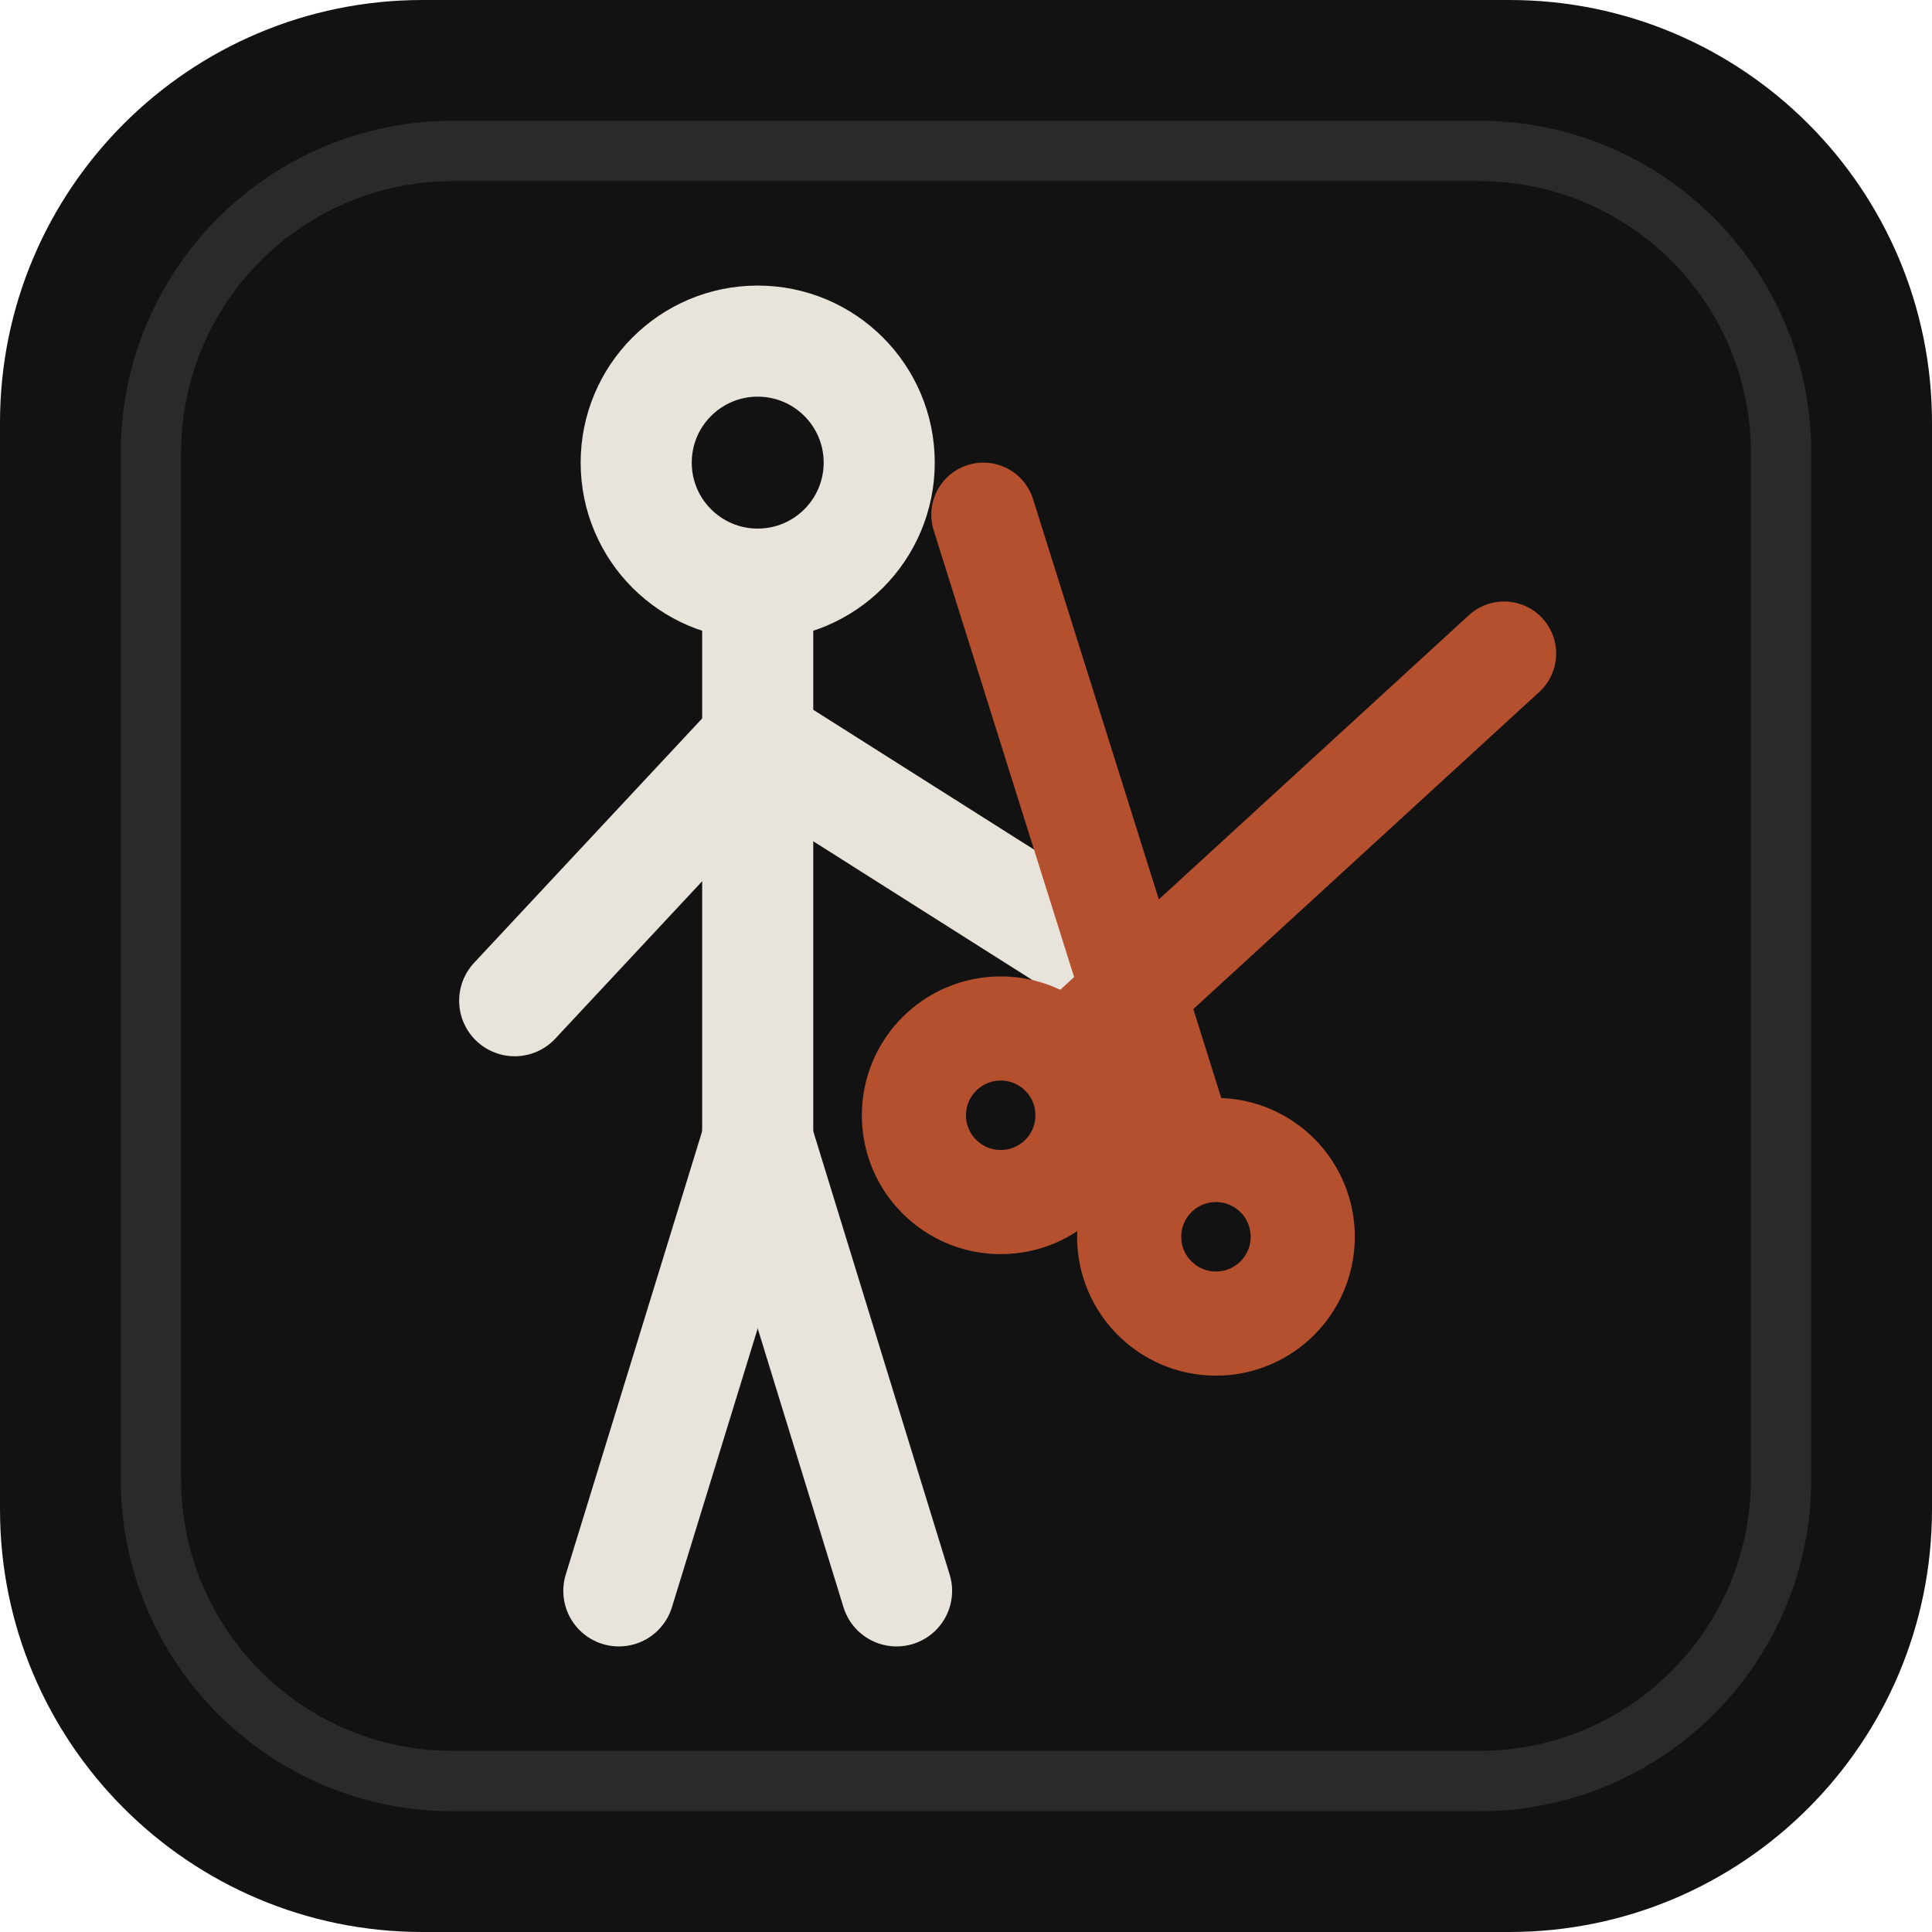
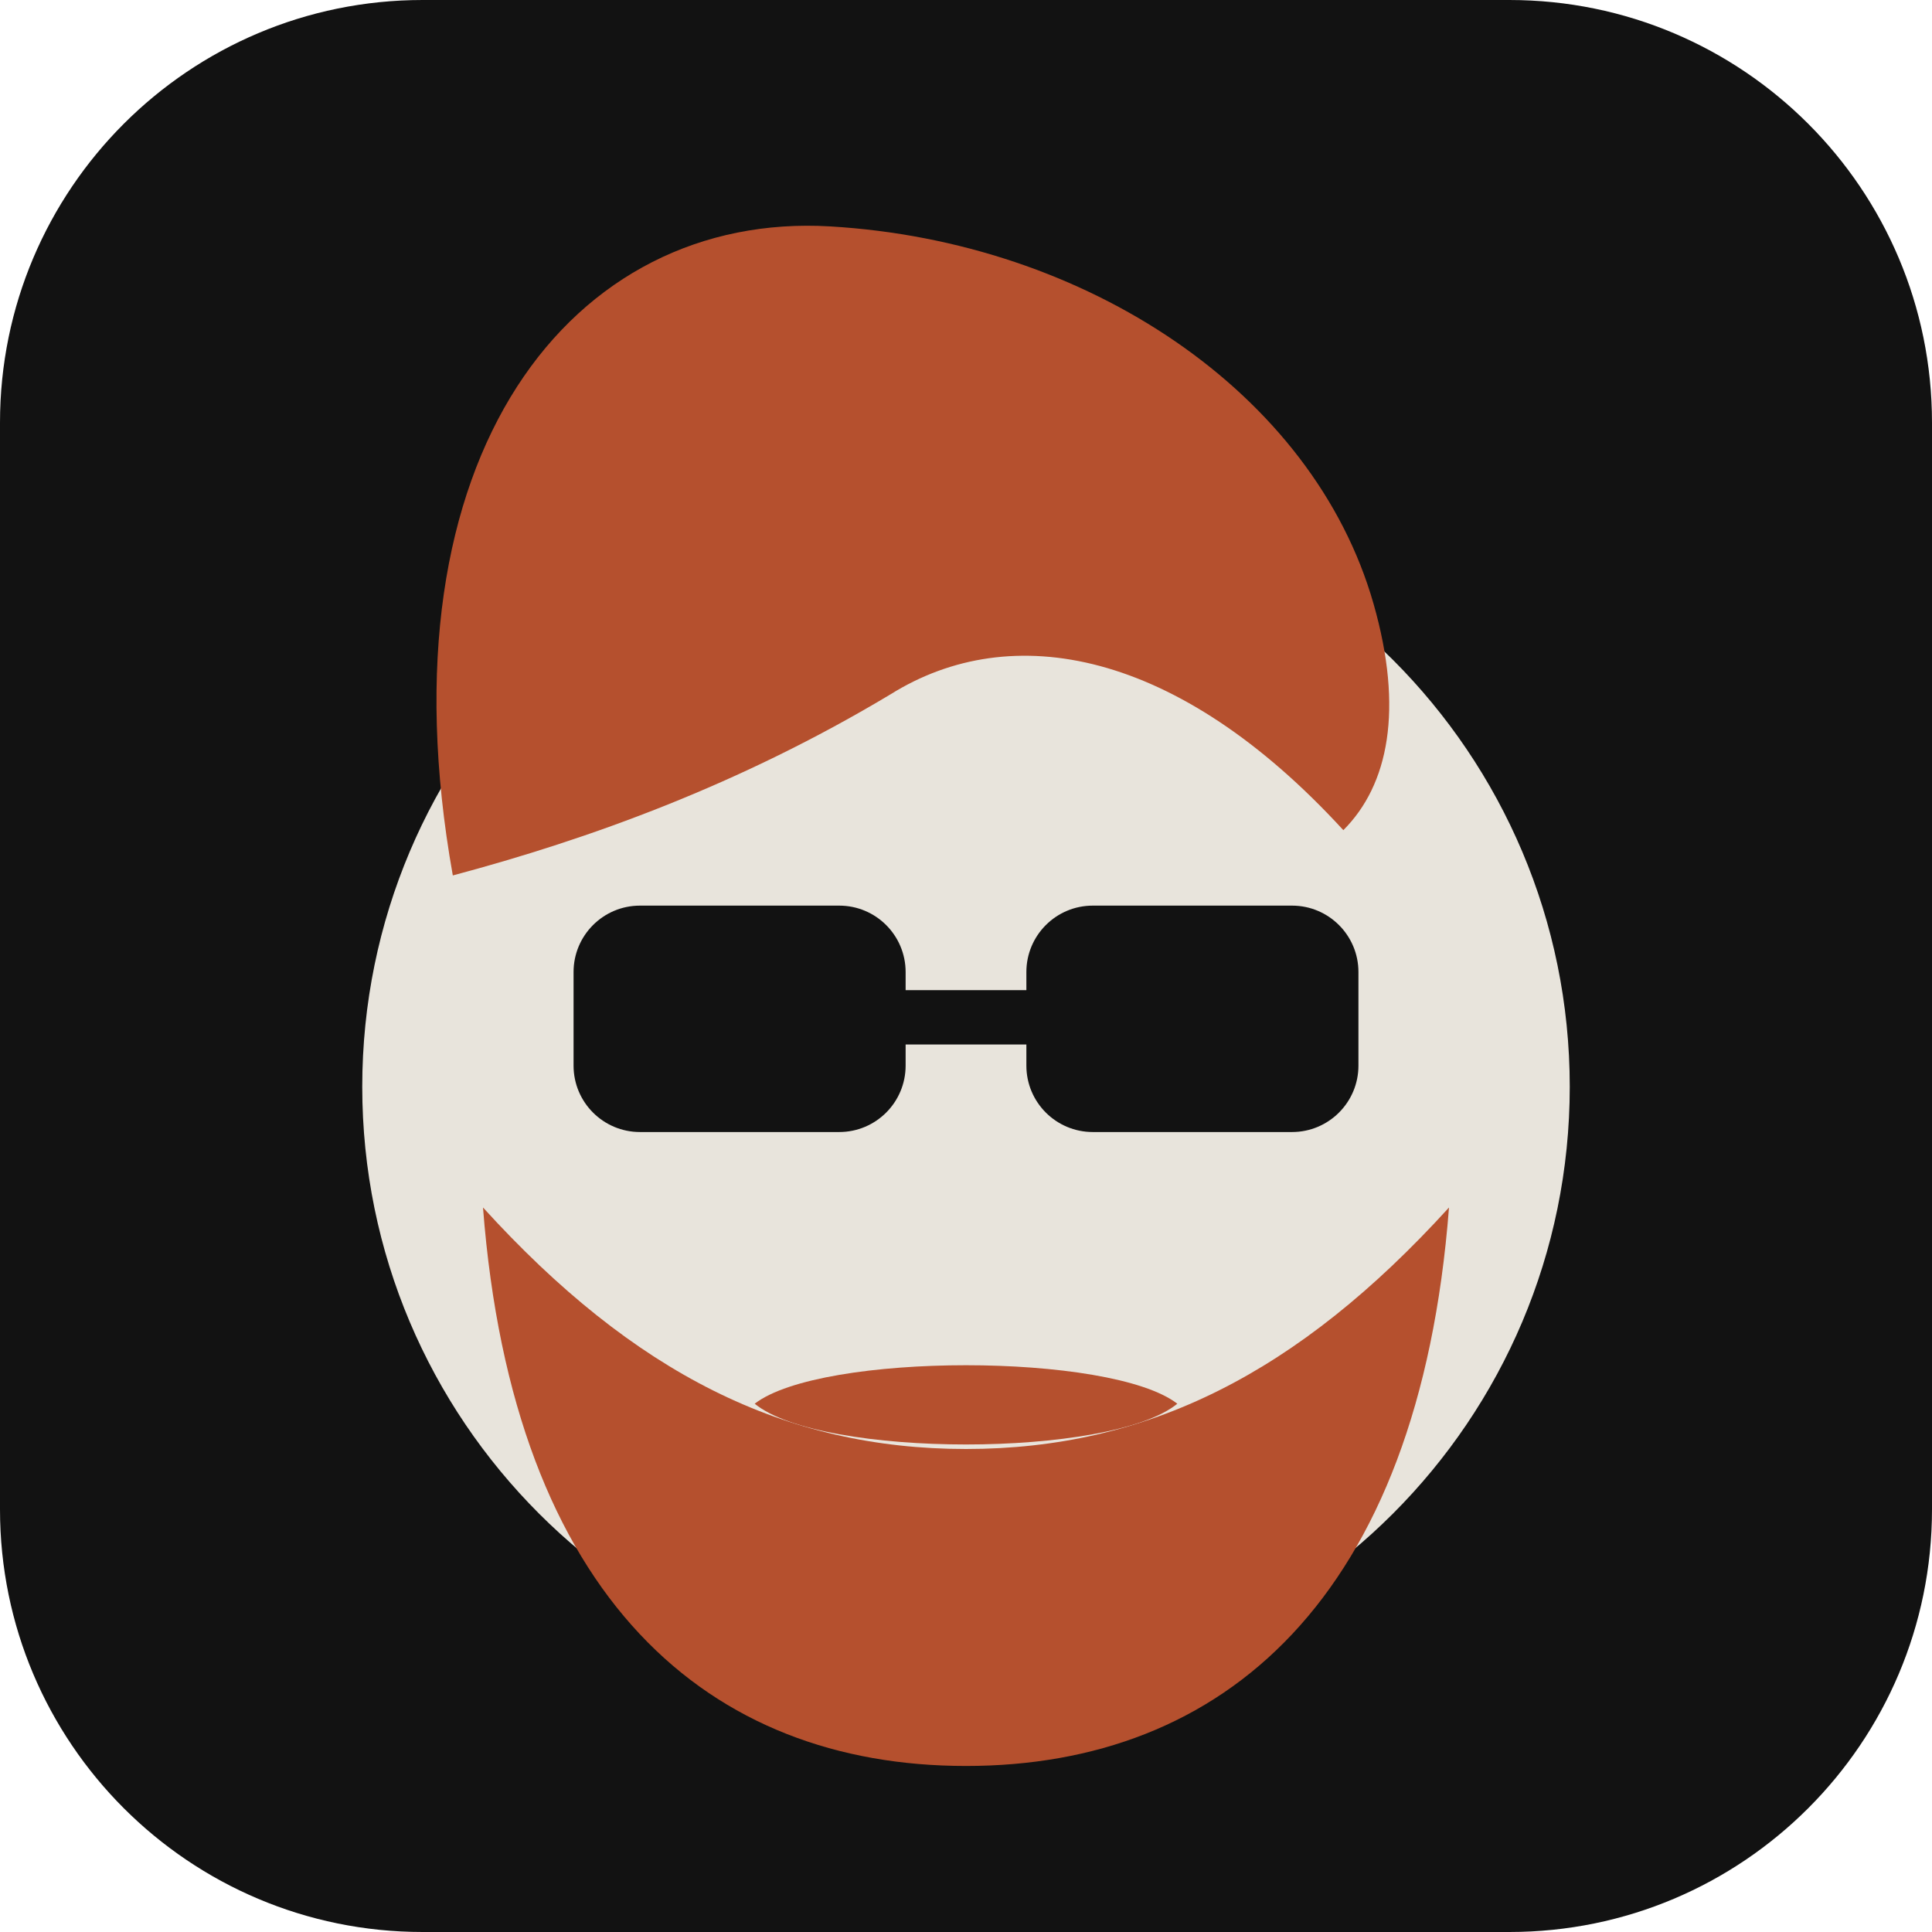
<svg xmlns="http://www.w3.org/2000/svg" viewBox="0 0 64 64">
  <rect width="64" height="64" rx="14" fill="#121212" />
-   <rect x="5" y="5" width="54" height="54" rx="10" fill="none" stroke="#2a2a2a" stroke-width="2" />
-   <g transform="translate(4.4 4.4) scale(1.15)" fill="none" stroke-linecap="round" stroke-linejoin="round">
-     <g stroke="#e8e4dc" stroke-width="3.2">
-       <circle cx="18" cy="9.5" r="3.5" />
-       <path d="M18 13 V29" />
-       <path d="M18 17.5 L11 25" />
-       <path d="M18 17.5 L27 23.2" />
-       <path d="M18 29 L14 42" />
-       <path d="M18 29 L22 42" />
-     </g>
-     <circle cx="28" cy="23.8" r="1.9" fill="#e8e4dc" />
-     <g stroke="#b5502e" stroke-width="3">
-       <path d="M24.5 11 L30 28.5" />
-       <path d="M39.5 15 L27.5 26" />
-       <circle cx="31.2" cy="31.8" r="2.5" />
-       <circle cx="25" cy="28.3" r="2.5" />
-     </g>
-   </g>
+   <circle cx="32" cy="36" r="20" fill="#e8e4dc" />
+   <path d="M15 29 C12.5 15 19 7 27.5 7.5 C36 8 43.5 13 45.5 20 C46.5 23.5 46 26 44.5 27.5 C39 21.5 33.5 20.5 29.5 23 C24.5 26 19.5 27.8 15 29 Z" fill="#b5502e" />
+   <rect x="19" y="30" width="11" height="7.5" rx="2.2" fill="#121212" />
+   <rect x="34" y="30" width="11" height="7.5" rx="2.2" fill="#121212" />
+   <rect x="29.5" y="32.8" width="5" height="1.8" fill="#121212" />
+   <path d="M16 40 C17 53 23.5 58.5 32 58.5 C40.5 58.5 47 53 48 40 C43 45.5 38 48 32 48 C26 48 21 45.5 16 40 Z" fill="#b5502e" />
+   <path d="M25 46.5 C27.2 44.8 36.8 44.8 39 46.5 C36.8 48.3 27.2 48.3 25 46.5 Z" fill="#b5502e" />
</svg>
